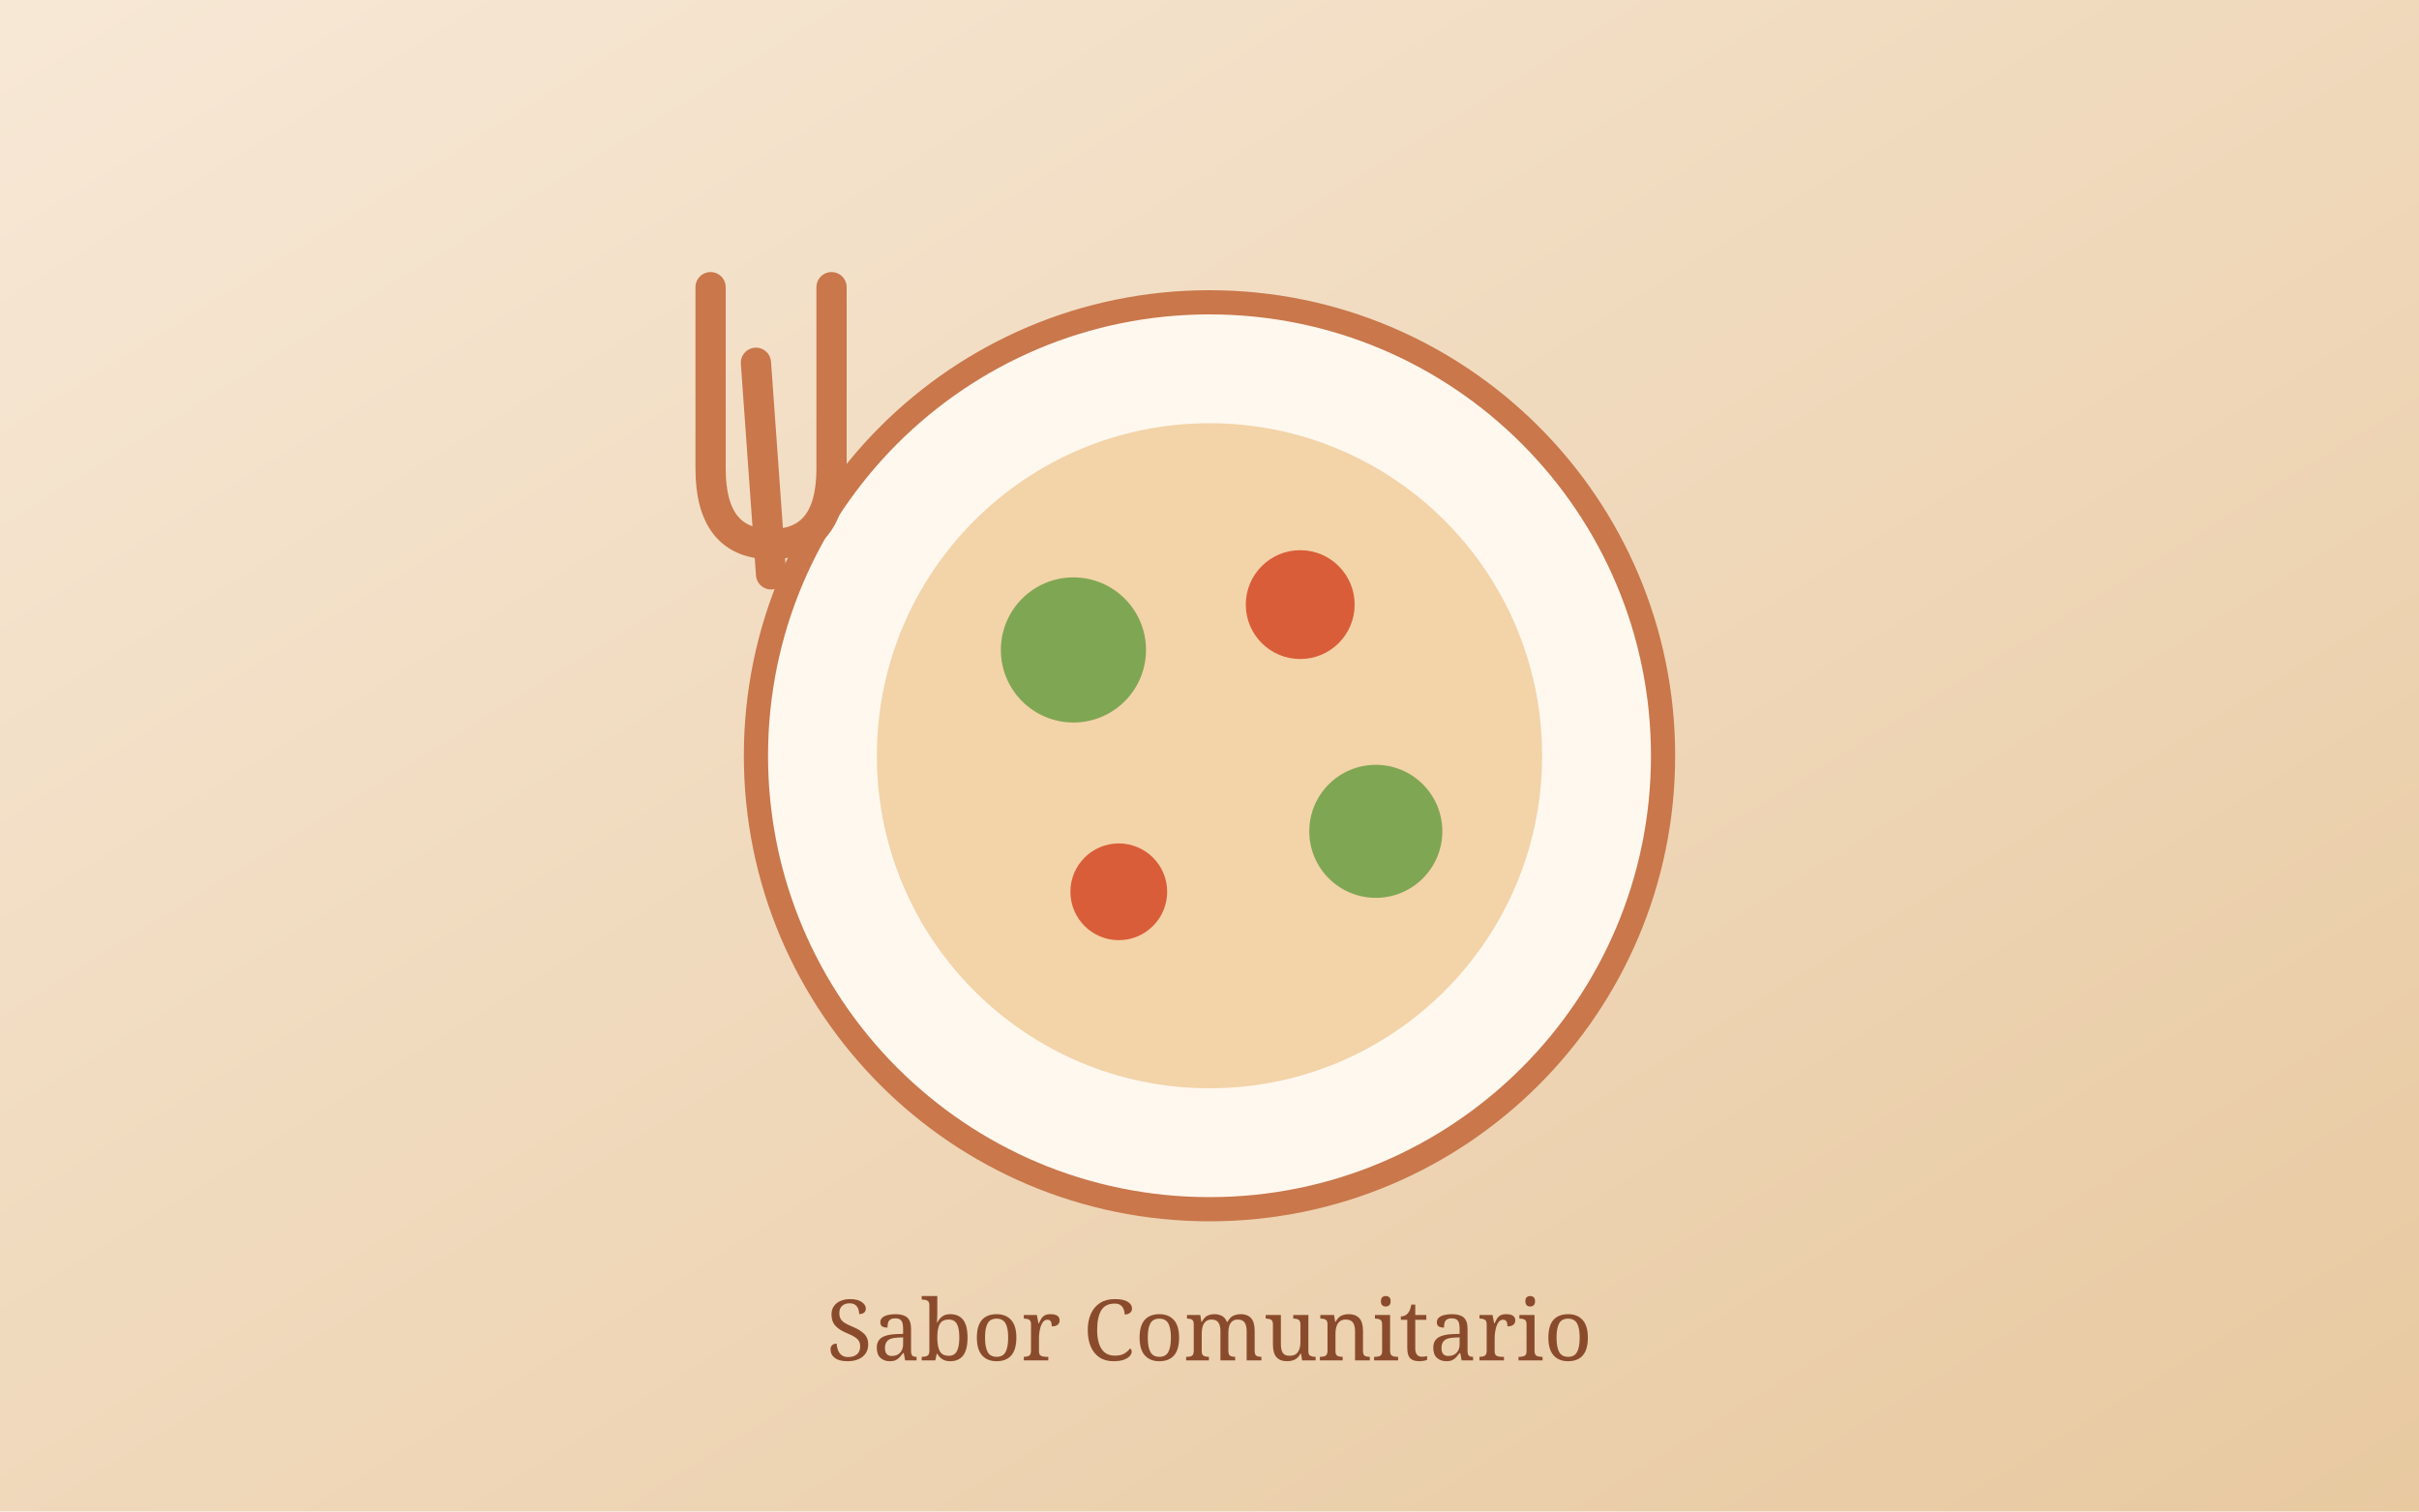
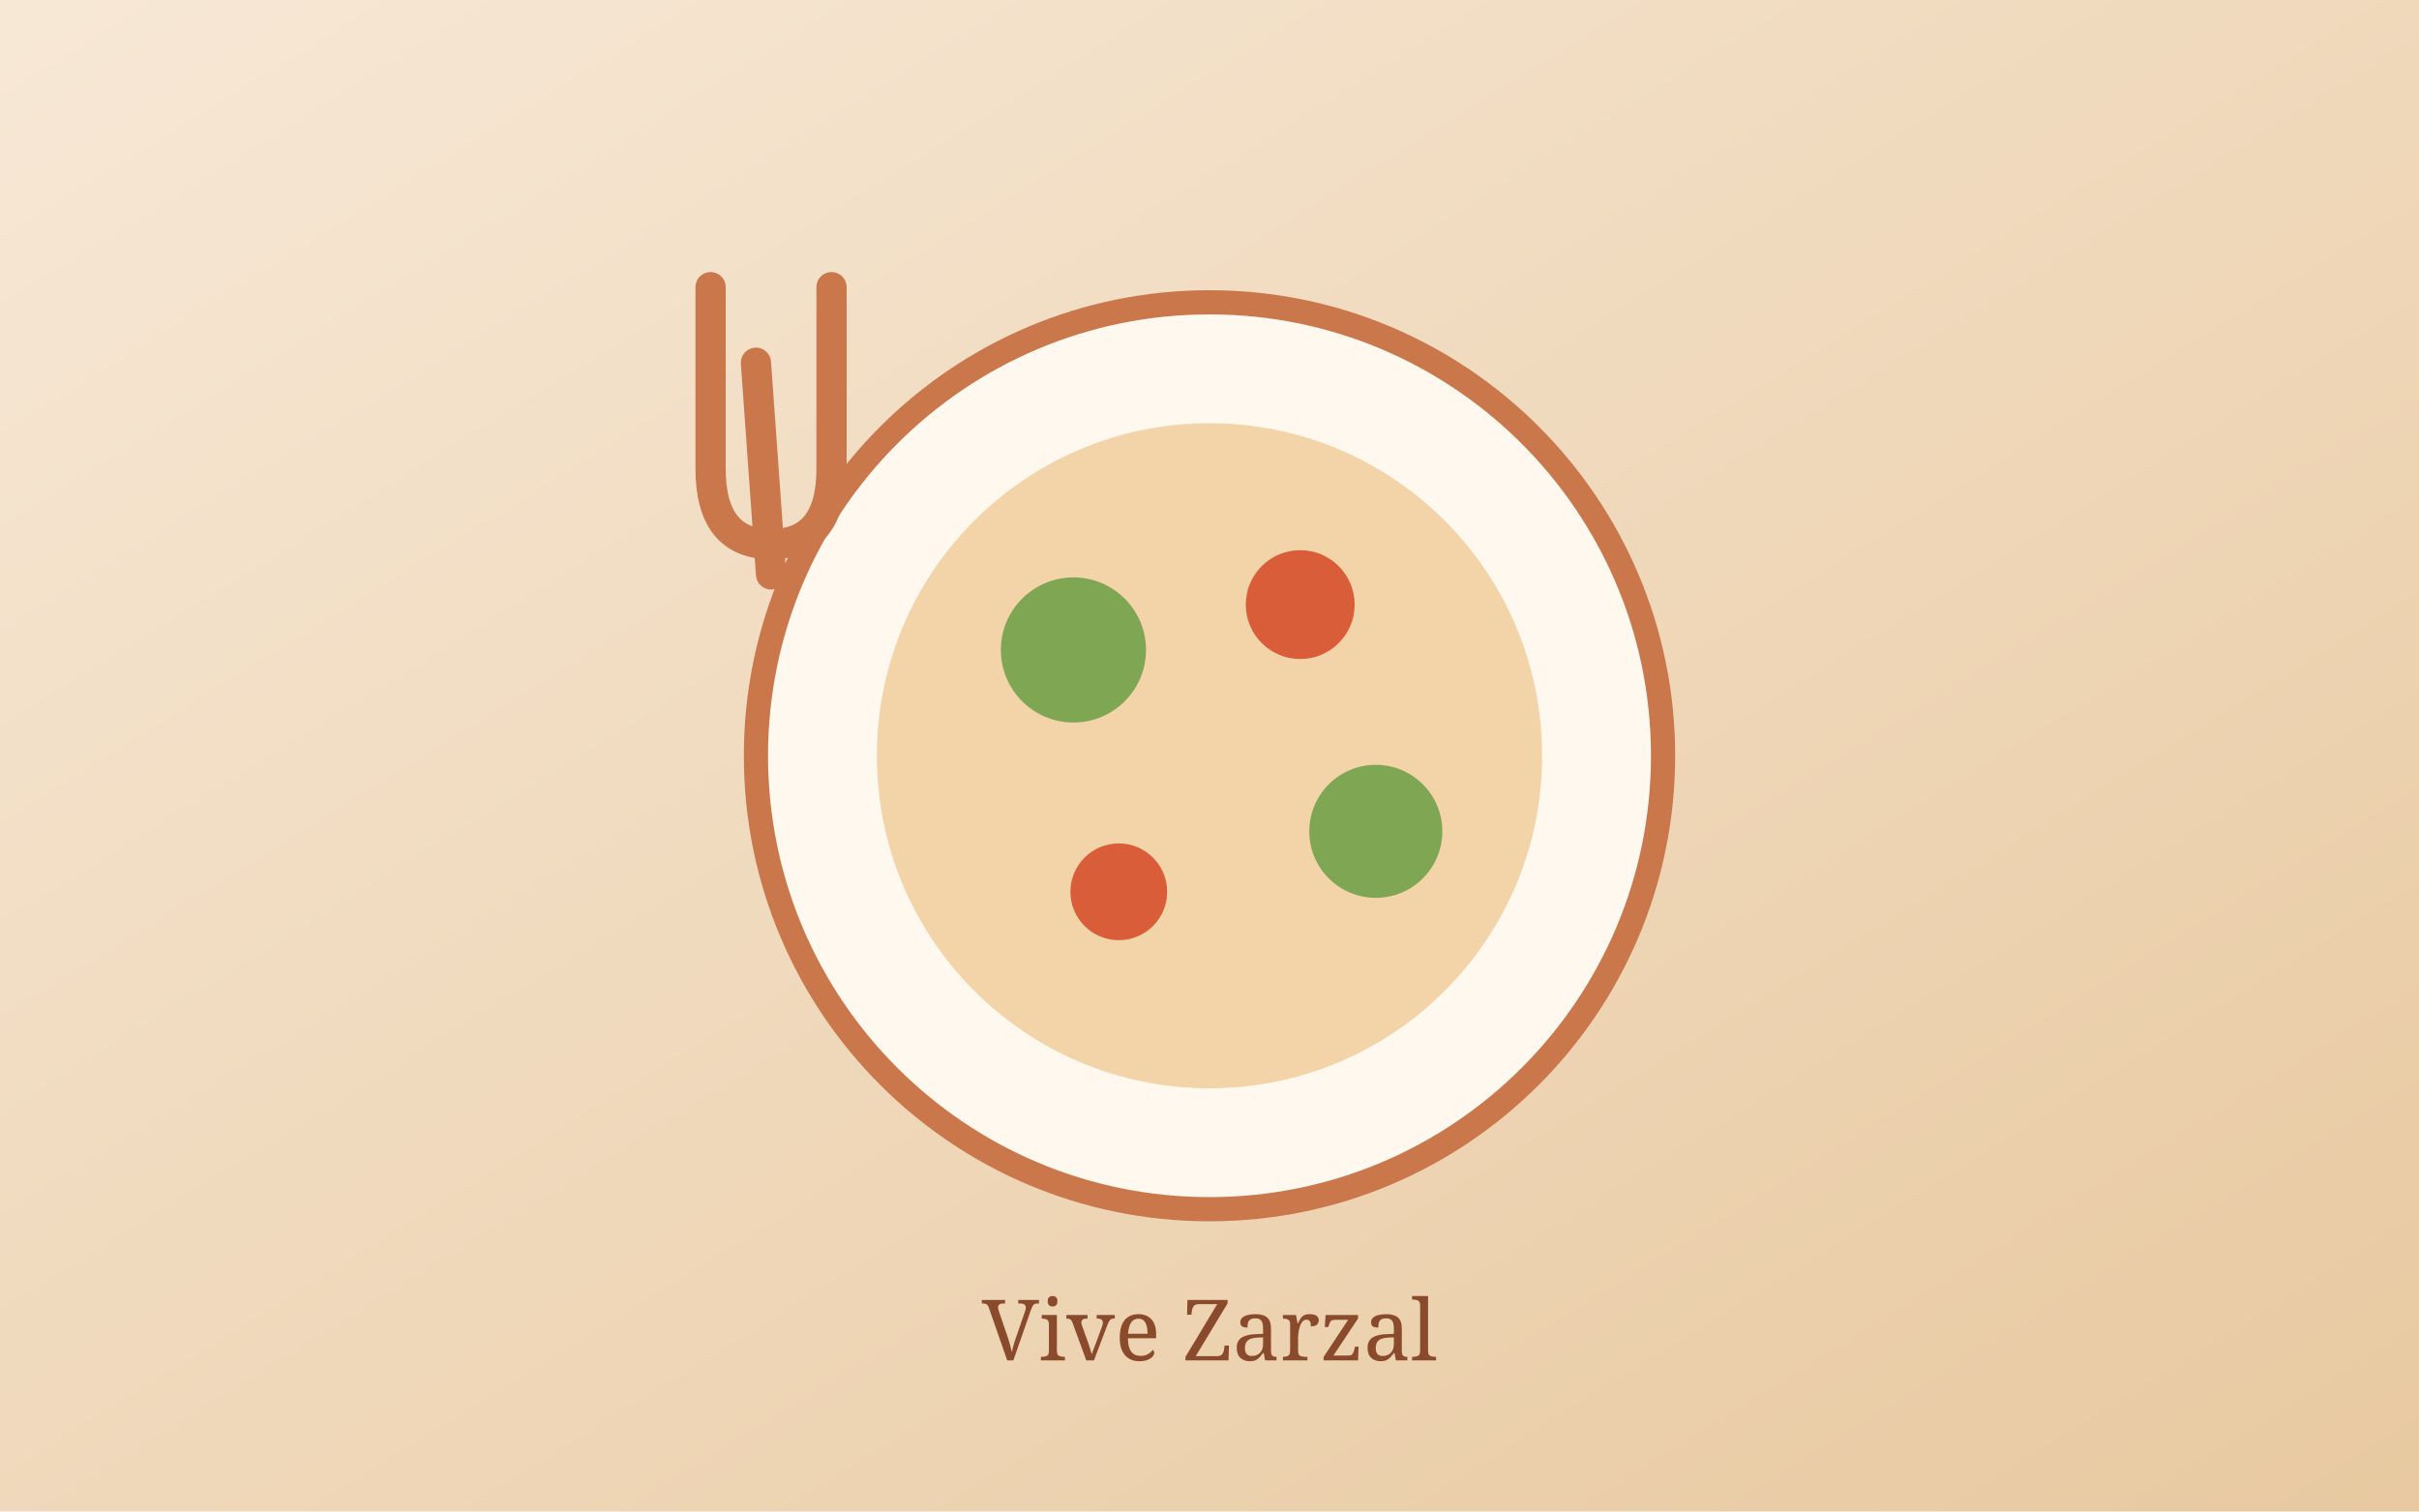
<svg xmlns="http://www.w3.org/2000/svg" viewBox="0 0 800 500" role="img" aria-label="Ilustración de comida">
  <defs>
    <linearGradient id="bg" x1="0" y1="0" x2="1" y2="1">
      <stop offset="0" stop-color="#f7e8d6" />
      <stop offset="1" stop-color="#e8c9a0" />
    </linearGradient>
  </defs>
  <rect width="800" height="500" fill="url(#bg)" />
  <circle cx="400" cy="250" r="150" fill="#fff8ef" stroke="#c9774b" stroke-width="8" />
  <circle cx="400" cy="250" r="110" fill="#f3d3a8" />
  <circle cx="355" cy="215" r="24" fill="#7fa653" />
  <circle cx="430" cy="200" r="18" fill="#d95d39" />
  <circle cx="455" cy="275" r="22" fill="#7fa653" />
  <circle cx="370" cy="295" r="16" fill="#d95d39" />
  <path d="M250 120 L255 190" stroke="#c9774b" stroke-width="10" stroke-linecap="round" />
  <path d="M235 95 L235 155 Q235 180 255 180 Q275 180 275 155 L275 95" fill="none" stroke="#c9774b" stroke-width="10" stroke-linecap="round" />
-   <text x="400" y="450" text-anchor="middle" font-family="Georgia, serif" font-size="28" fill="#8a4b2d">Sabor Comunitario</text>
+   <text x="400" y="450" text-anchor="middle" font-family="Georgia, serif" font-size="28" fill="#8a4b2d">Vive Zarzal</text>
</svg>
